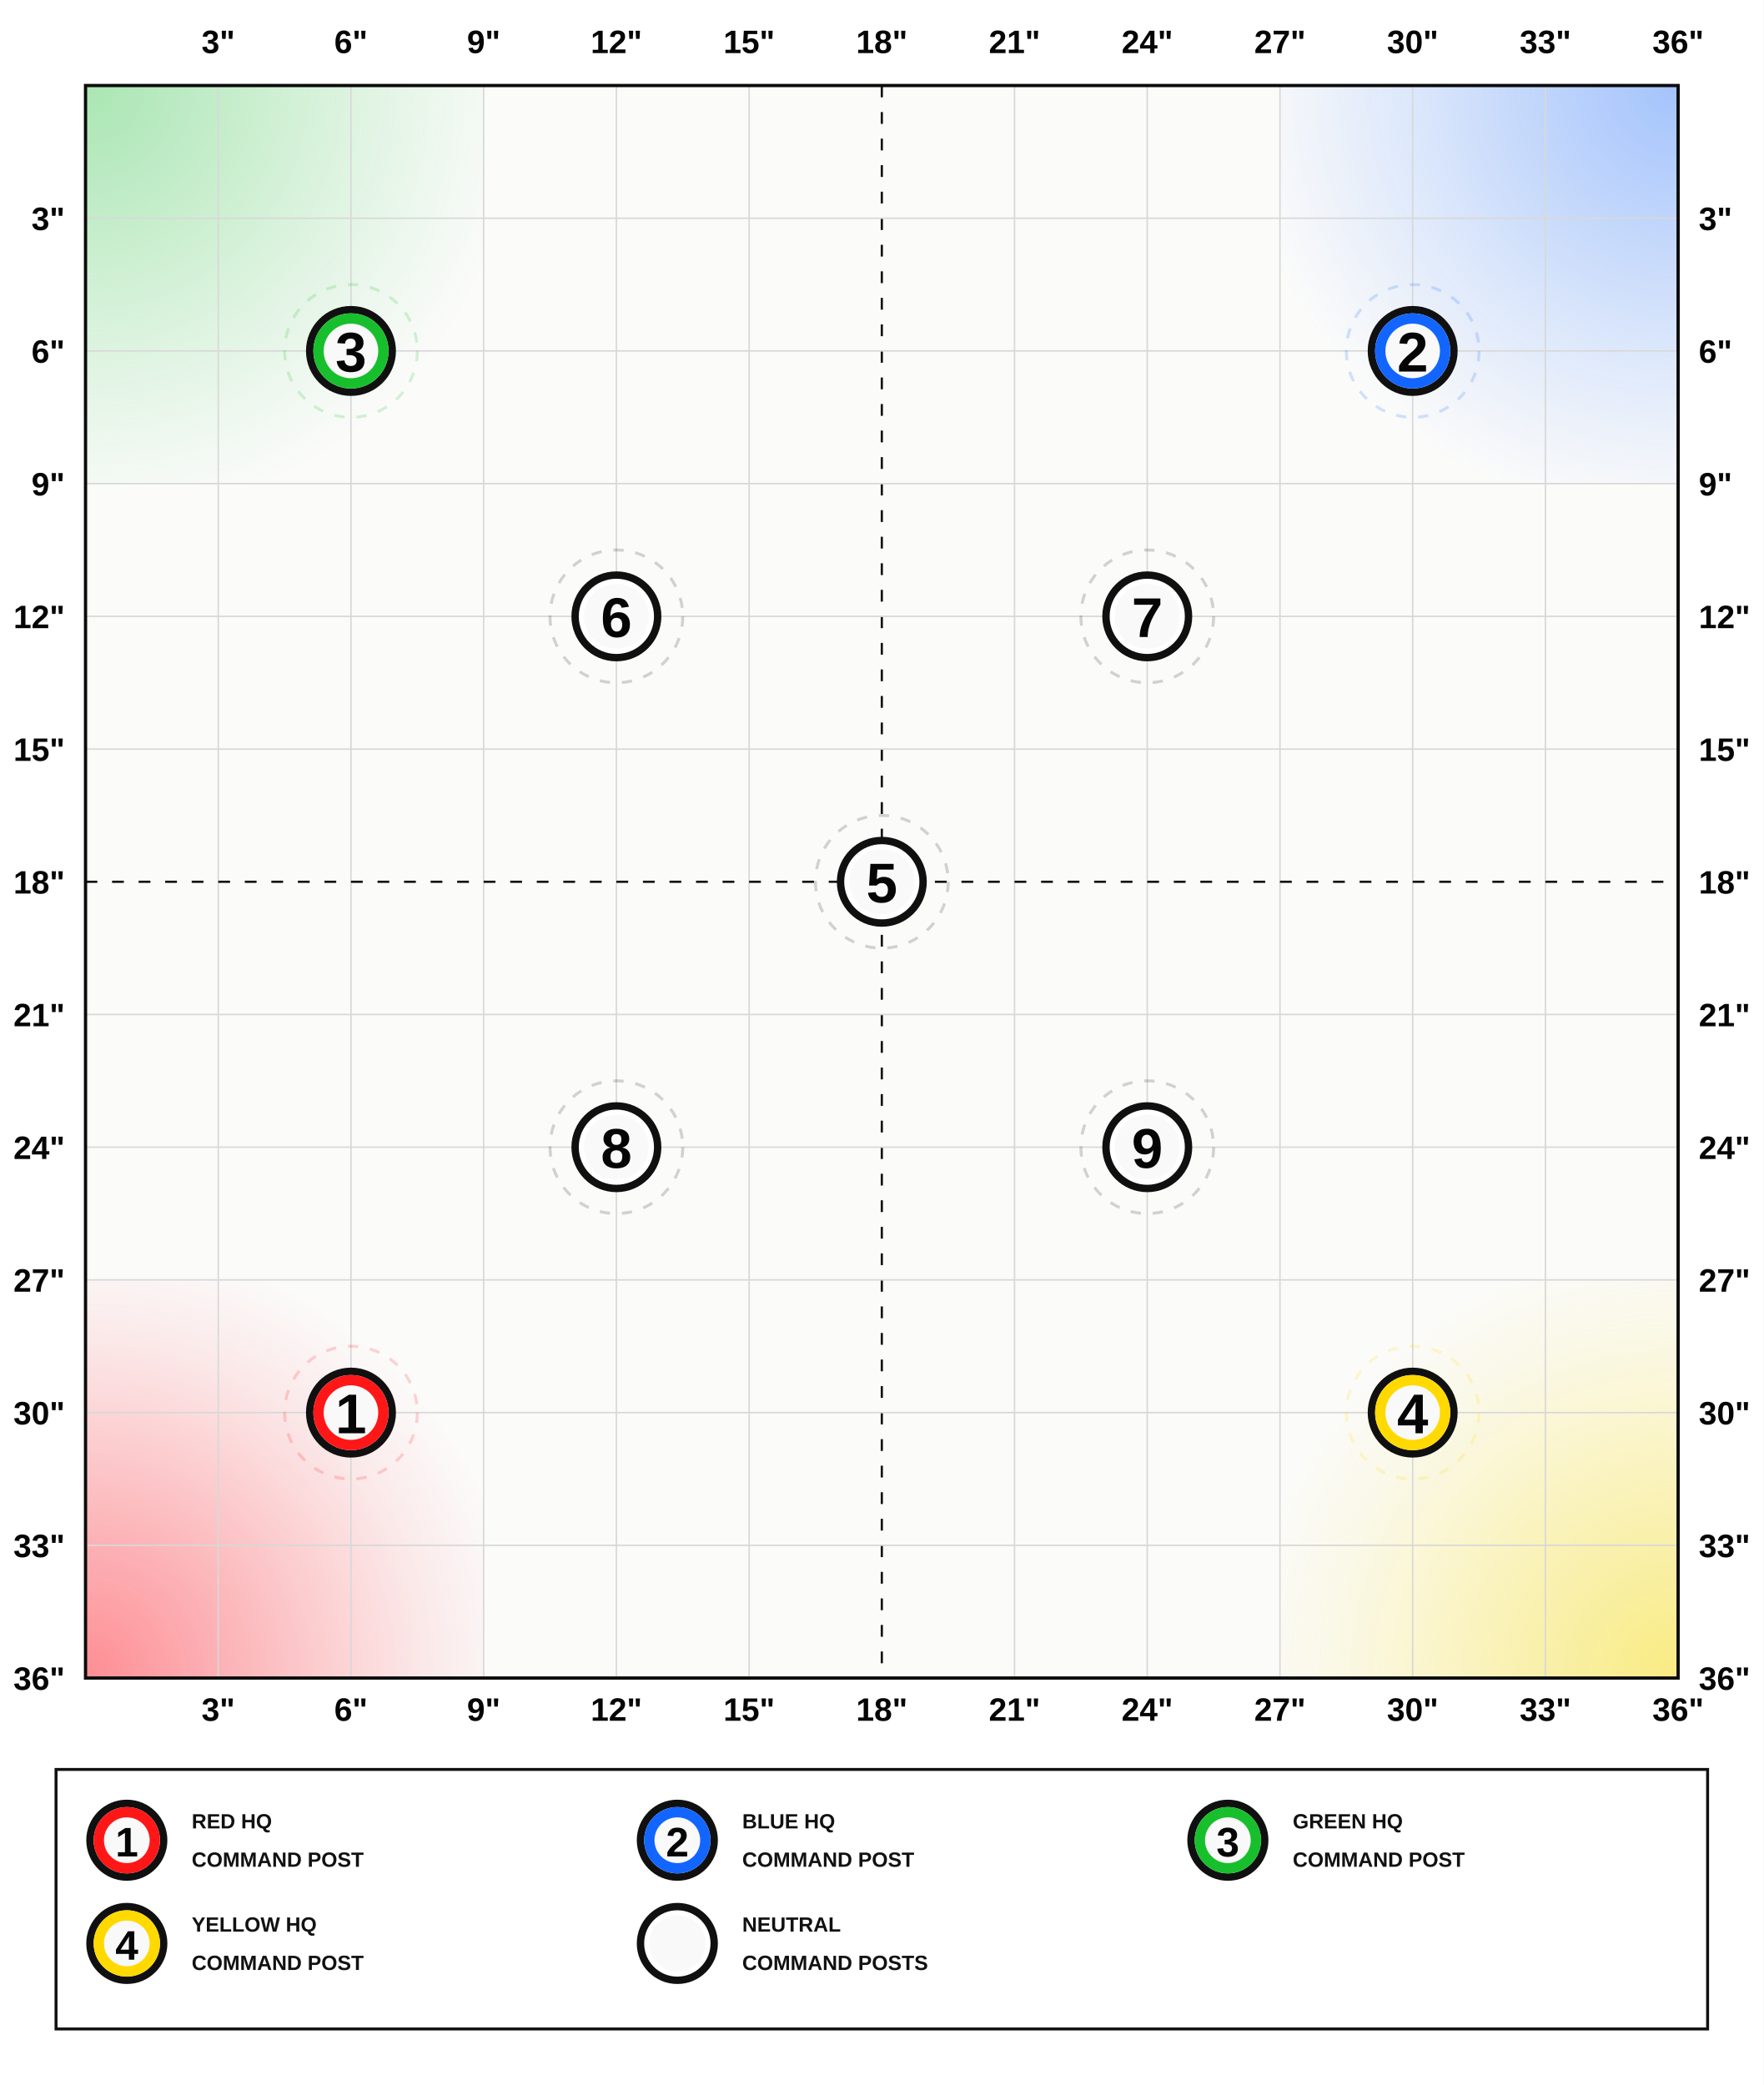
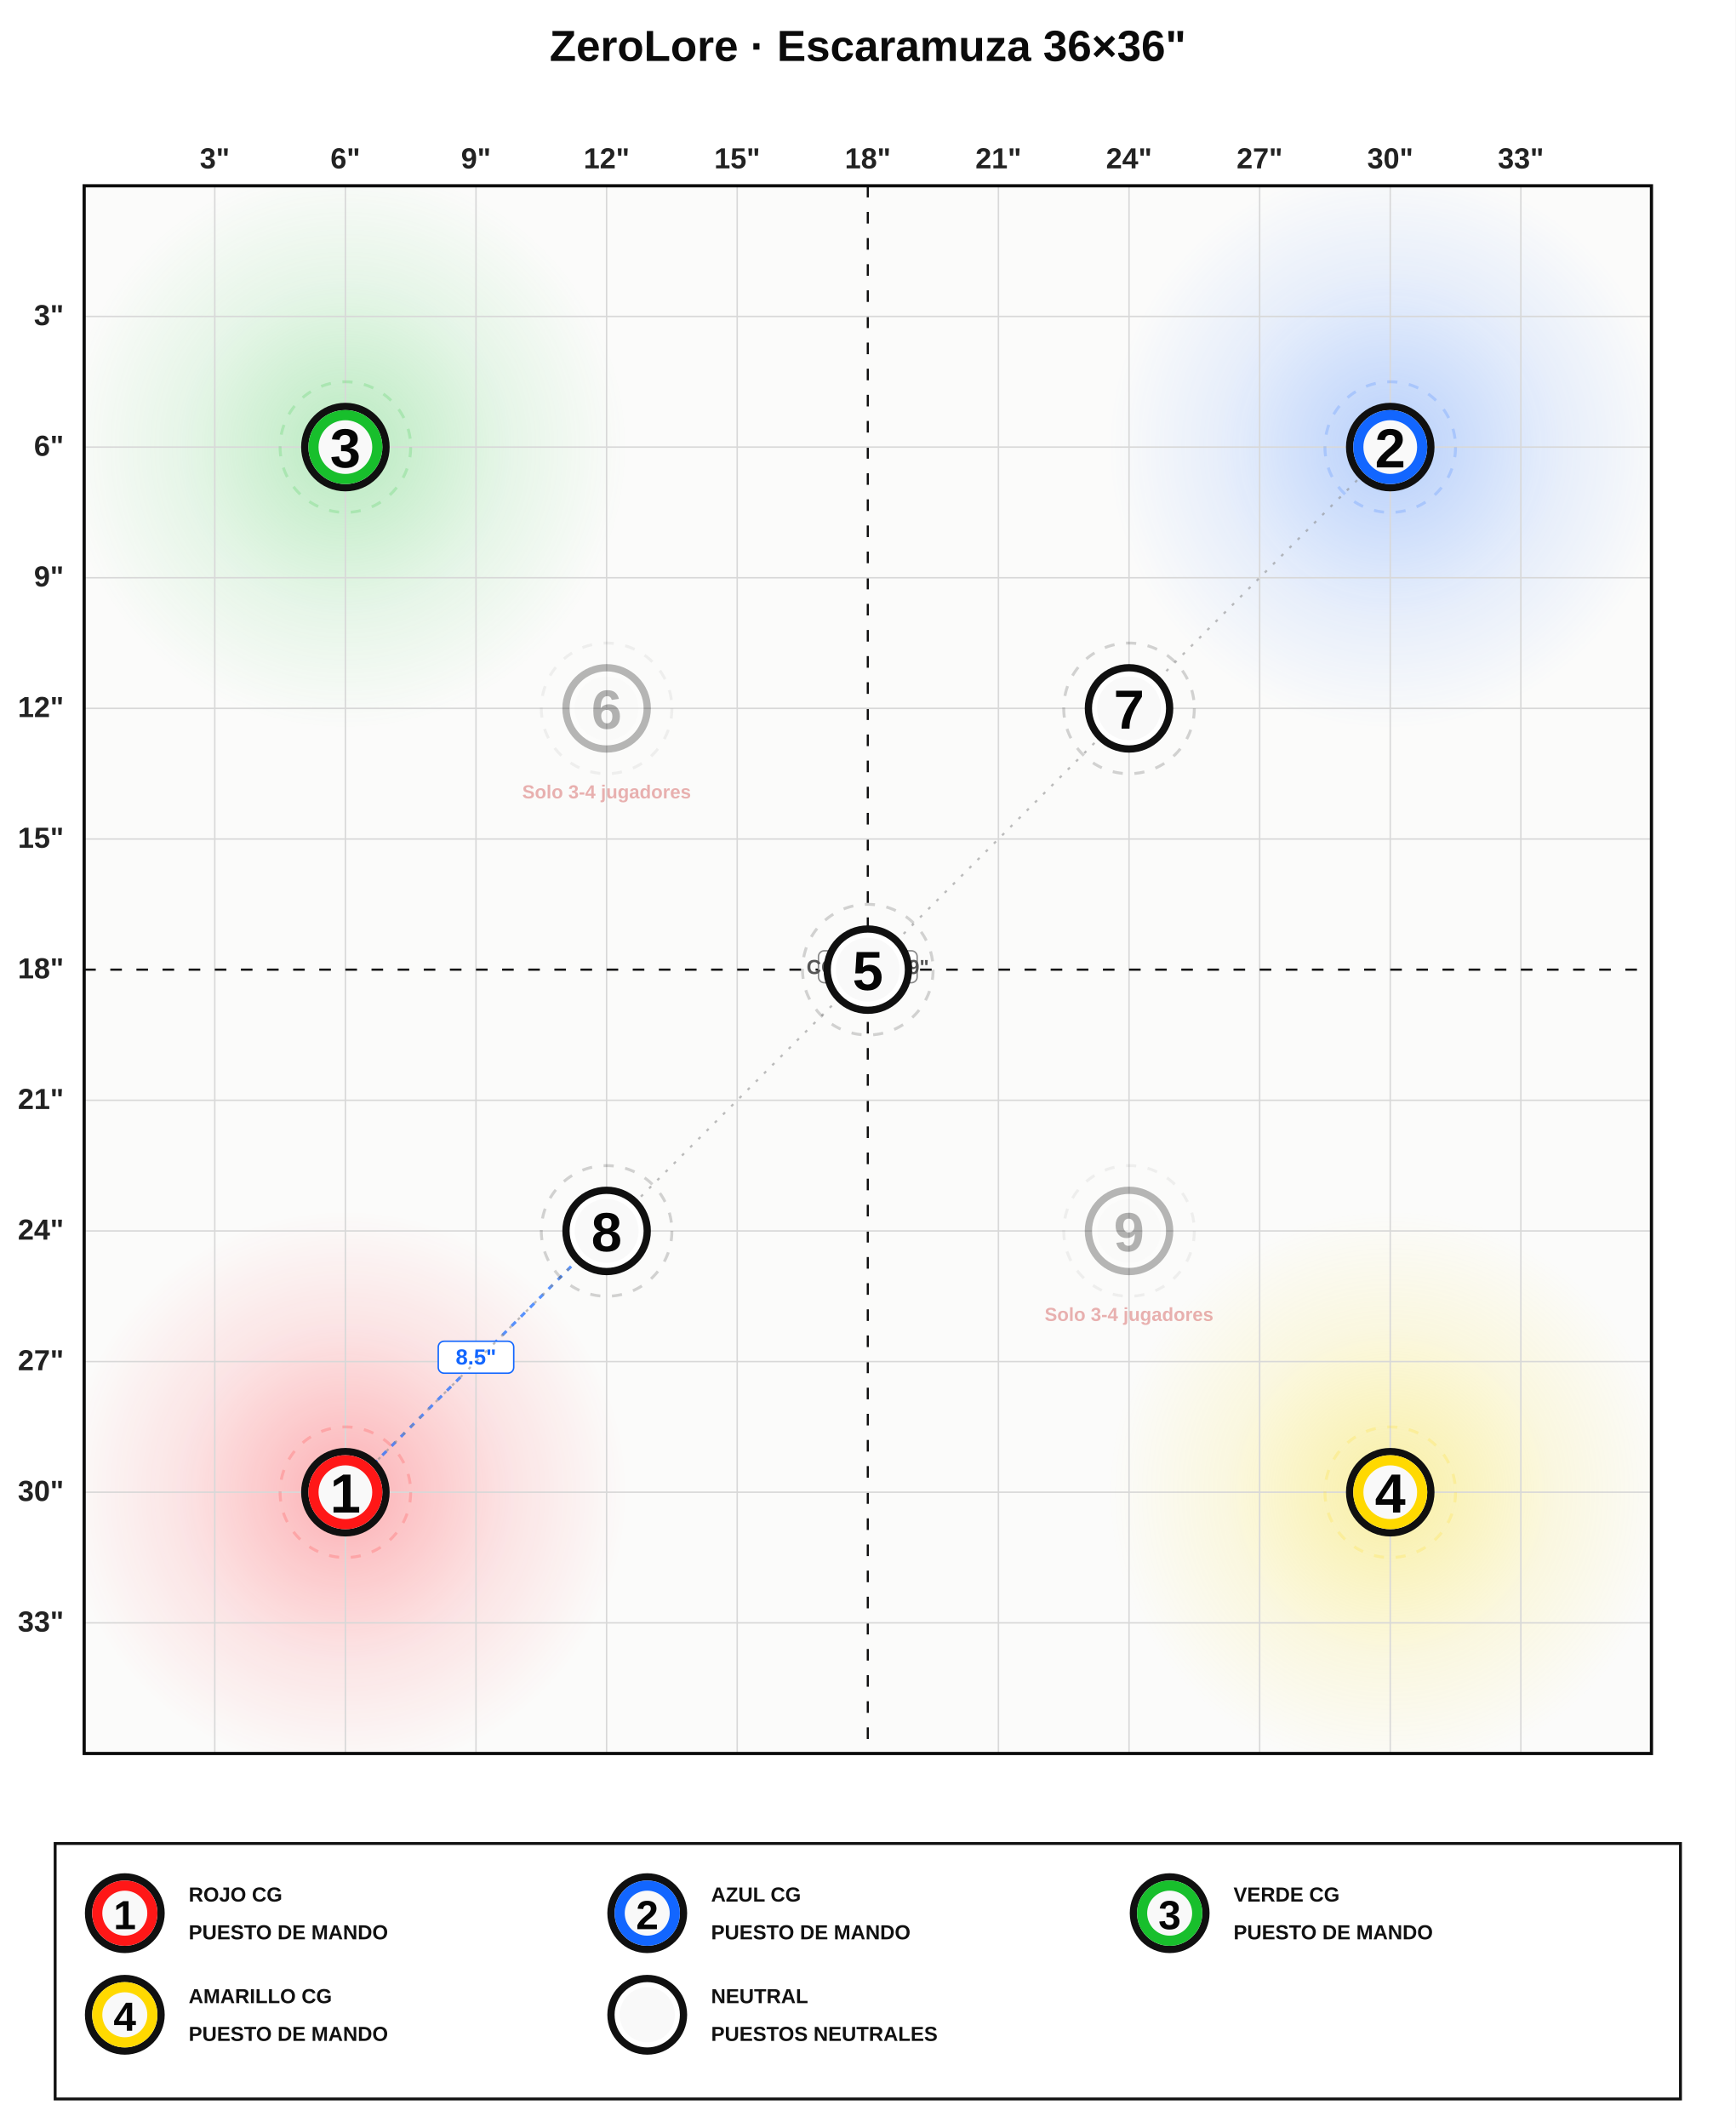
- <svg xmlns="http://www.w3.org/2000/svg" width="1196" height="1414" viewBox="0 0 1196 1414" role="img" aria-labelledby="title desc">
+ <svg xmlns="http://www.w3.org/2000/svg" width="1196" height="1466" viewBox="0 0 1196 1466" role="img" aria-labelledby="title desc">
  <defs>
-     <radialGradient id="zone-red" cx="0%" cy="100%" r="110%">
-       <stop offset="0%" stop-color="#ff1f2d" stop-opacity="0.5" />
-       <stop offset="78%" stop-color="#ff1f2d" stop-opacity="0.08" />
+     <radialGradient id="zone-1" cx="50%" cy="50%" r="50%">
+       <stop offset="0%" stop-color="#ff1f2d" stop-opacity="0.34" />
+       <stop offset="60%" stop-color="#ff1f2d" stop-opacity="0.10" />
      <stop offset="100%" stop-color="#ff1f2d" stop-opacity="0" />
    </radialGradient>
-     <radialGradient id="zone-blue" cx="100%" cy="0%" r="110%">
-       <stop offset="0%" stop-color="#347cff" stop-opacity="0.44" />
-       <stop offset="78%" stop-color="#347cff" stop-opacity="0.08" />
+     <radialGradient id="zone-2" cx="50%" cy="50%" r="50%">
+       <stop offset="0%" stop-color="#347cff" stop-opacity="0.34" />
+       <stop offset="60%" stop-color="#347cff" stop-opacity="0.10" />
      <stop offset="100%" stop-color="#347cff" stop-opacity="0" />
    </radialGradient>
-     <radialGradient id="zone-green" cx="0%" cy="0%" r="110%">
-       <stop offset="0%" stop-color="#39c950" stop-opacity="0.42" />
-       <stop offset="78%" stop-color="#39c950" stop-opacity="0.08" />
+     <radialGradient id="zone-3" cx="50%" cy="50%" r="50%">
+       <stop offset="0%" stop-color="#39c950" stop-opacity="0.34" />
+       <stop offset="60%" stop-color="#39c950" stop-opacity="0.10" />
      <stop offset="100%" stop-color="#39c950" stop-opacity="0" />
    </radialGradient>
-     <radialGradient id="zone-yellow" cx="100%" cy="100%" r="110%">
-       <stop offset="0%" stop-color="#f6d900" stop-opacity="0.48" />
-       <stop offset="78%" stop-color="#f6d900" stop-opacity="0.08" />
+     <radialGradient id="zone-4" cx="50%" cy="50%" r="50%">
+       <stop offset="0%" stop-color="#f6d900" stop-opacity="0.34" />
+       <stop offset="60%" stop-color="#f6d900" stop-opacity="0.10" />
      <stop offset="100%" stop-color="#f6d900" stop-opacity="0" />
    </radialGradient>
+     <clipPath id="board-clip">
+       <rect x="58" y="128" width="1080" height="1080" />
+     </clipPath>
  </defs>
  <rect width="100%" height="100%" fill="#ffffff" />
-   <text x="148" y="36" class="measure top" font-family="Arial, Helvetica, sans-serif" font-size="22" font-weight="900" fill="#050505" text-anchor="middle">3"</text>
-   <text x="148" y="1167" class="measure bottom" font-family="Arial, Helvetica, sans-serif" font-size="22" font-weight="900" fill="#050505" text-anchor="middle">3"</text>
-   <text x="238" y="36" class="measure top" font-family="Arial, Helvetica, sans-serif" font-size="22" font-weight="900" fill="#050505" text-anchor="middle">6"</text>
-   <text x="238" y="1167" class="measure bottom" font-family="Arial, Helvetica, sans-serif" font-size="22" font-weight="900" fill="#050505" text-anchor="middle">6"</text>
-   <text x="328" y="36" class="measure top" font-family="Arial, Helvetica, sans-serif" font-size="22" font-weight="900" fill="#050505" text-anchor="middle">9"</text>
-   <text x="328" y="1167" class="measure bottom" font-family="Arial, Helvetica, sans-serif" font-size="22" font-weight="900" fill="#050505" text-anchor="middle">9"</text>
-   <text x="418" y="36" class="measure top" font-family="Arial, Helvetica, sans-serif" font-size="22" font-weight="900" fill="#050505" text-anchor="middle">12"</text>
-   <text x="418" y="1167" class="measure bottom" font-family="Arial, Helvetica, sans-serif" font-size="22" font-weight="900" fill="#050505" text-anchor="middle">12"</text>
-   <text x="508" y="36" class="measure top" font-family="Arial, Helvetica, sans-serif" font-size="22" font-weight="900" fill="#050505" text-anchor="middle">15"</text>
-   <text x="508" y="1167" class="measure bottom" font-family="Arial, Helvetica, sans-serif" font-size="22" font-weight="900" fill="#050505" text-anchor="middle">15"</text>
-   <text x="598" y="36" class="measure top" font-family="Arial, Helvetica, sans-serif" font-size="22" font-weight="900" fill="#050505" text-anchor="middle">18"</text>
-   <text x="598" y="1167" class="measure bottom" font-family="Arial, Helvetica, sans-serif" font-size="22" font-weight="900" fill="#050505" text-anchor="middle">18"</text>
-   <text x="688" y="36" class="measure top" font-family="Arial, Helvetica, sans-serif" font-size="22" font-weight="900" fill="#050505" text-anchor="middle">21"</text>
-   <text x="688" y="1167" class="measure bottom" font-family="Arial, Helvetica, sans-serif" font-size="22" font-weight="900" fill="#050505" text-anchor="middle">21"</text>
-   <text x="778" y="36" class="measure top" font-family="Arial, Helvetica, sans-serif" font-size="22" font-weight="900" fill="#050505" text-anchor="middle">24"</text>
-   <text x="778" y="1167" class="measure bottom" font-family="Arial, Helvetica, sans-serif" font-size="22" font-weight="900" fill="#050505" text-anchor="middle">24"</text>
-   <text x="868" y="36" class="measure top" font-family="Arial, Helvetica, sans-serif" font-size="22" font-weight="900" fill="#050505" text-anchor="middle">27"</text>
-   <text x="868" y="1167" class="measure bottom" font-family="Arial, Helvetica, sans-serif" font-size="22" font-weight="900" fill="#050505" text-anchor="middle">27"</text>
-   <text x="958" y="36" class="measure top" font-family="Arial, Helvetica, sans-serif" font-size="22" font-weight="900" fill="#050505" text-anchor="middle">30"</text>
-   <text x="958" y="1167" class="measure bottom" font-family="Arial, Helvetica, sans-serif" font-size="22" font-weight="900" fill="#050505" text-anchor="middle">30"</text>
-   <text x="1048" y="36" class="measure top" font-family="Arial, Helvetica, sans-serif" font-size="22" font-weight="900" fill="#050505" text-anchor="middle">33"</text>
-   <text x="1048" y="1167" class="measure bottom" font-family="Arial, Helvetica, sans-serif" font-size="22" font-weight="900" fill="#050505" text-anchor="middle">33"</text>
-   <text x="1138" y="36" class="measure top" font-family="Arial, Helvetica, sans-serif" font-size="22" font-weight="900" fill="#050505" text-anchor="middle">36"</text>
-   <text x="1138" y="1167" class="measure bottom" font-family="Arial, Helvetica, sans-serif" font-size="22" font-weight="900" fill="#050505" text-anchor="middle">36"</text>
-   <text x="44" y="156" class="measure left" font-family="Arial, Helvetica, sans-serif" font-size="22" font-weight="900" fill="#050505" text-anchor="end">3"</text>
-   <text x="1152" y="156" class="measure right" font-family="Arial, Helvetica, sans-serif" font-size="22" font-weight="900" fill="#050505" text-anchor="start">3"</text>
-   <text x="44" y="246" class="measure left" font-family="Arial, Helvetica, sans-serif" font-size="22" font-weight="900" fill="#050505" text-anchor="end">6"</text>
-   <text x="1152" y="246" class="measure right" font-family="Arial, Helvetica, sans-serif" font-size="22" font-weight="900" fill="#050505" text-anchor="start">6"</text>
-   <text x="44" y="336" class="measure left" font-family="Arial, Helvetica, sans-serif" font-size="22" font-weight="900" fill="#050505" text-anchor="end">9"</text>
-   <text x="1152" y="336" class="measure right" font-family="Arial, Helvetica, sans-serif" font-size="22" font-weight="900" fill="#050505" text-anchor="start">9"</text>
-   <text x="44" y="426" class="measure left" font-family="Arial, Helvetica, sans-serif" font-size="22" font-weight="900" fill="#050505" text-anchor="end">12"</text>
-   <text x="1152" y="426" class="measure right" font-family="Arial, Helvetica, sans-serif" font-size="22" font-weight="900" fill="#050505" text-anchor="start">12"</text>
-   <text x="44" y="516" class="measure left" font-family="Arial, Helvetica, sans-serif" font-size="22" font-weight="900" fill="#050505" text-anchor="end">15"</text>
-   <text x="1152" y="516" class="measure right" font-family="Arial, Helvetica, sans-serif" font-size="22" font-weight="900" fill="#050505" text-anchor="start">15"</text>
-   <text x="44" y="606" class="measure left" font-family="Arial, Helvetica, sans-serif" font-size="22" font-weight="900" fill="#050505" text-anchor="end">18"</text>
-   <text x="1152" y="606" class="measure right" font-family="Arial, Helvetica, sans-serif" font-size="22" font-weight="900" fill="#050505" text-anchor="start">18"</text>
-   <text x="44" y="696" class="measure left" font-family="Arial, Helvetica, sans-serif" font-size="22" font-weight="900" fill="#050505" text-anchor="end">21"</text>
-   <text x="1152" y="696" class="measure right" font-family="Arial, Helvetica, sans-serif" font-size="22" font-weight="900" fill="#050505" text-anchor="start">21"</text>
-   <text x="44" y="786" class="measure left" font-family="Arial, Helvetica, sans-serif" font-size="22" font-weight="900" fill="#050505" text-anchor="end">24"</text>
-   <text x="1152" y="786" class="measure right" font-family="Arial, Helvetica, sans-serif" font-size="22" font-weight="900" fill="#050505" text-anchor="start">24"</text>
-   <text x="44" y="876" class="measure left" font-family="Arial, Helvetica, sans-serif" font-size="22" font-weight="900" fill="#050505" text-anchor="end">27"</text>
-   <text x="1152" y="876" class="measure right" font-family="Arial, Helvetica, sans-serif" font-size="22" font-weight="900" fill="#050505" text-anchor="start">27"</text>
-   <text x="44" y="966" class="measure left" font-family="Arial, Helvetica, sans-serif" font-size="22" font-weight="900" fill="#050505" text-anchor="end">30"</text>
-   <text x="1152" y="966" class="measure right" font-family="Arial, Helvetica, sans-serif" font-size="22" font-weight="900" fill="#050505" text-anchor="start">30"</text>
-   <text x="44" y="1056" class="measure left" font-family="Arial, Helvetica, sans-serif" font-size="22" font-weight="900" fill="#050505" text-anchor="end">33"</text>
-   <text x="1152" y="1056" class="measure right" font-family="Arial, Helvetica, sans-serif" font-size="22" font-weight="900" fill="#050505" text-anchor="start">33"</text>
-   <text x="44" y="1146" class="measure left" font-family="Arial, Helvetica, sans-serif" font-size="22" font-weight="900" fill="#050505" text-anchor="end">36"</text>
-   <text x="1152" y="1146" class="measure right" font-family="Arial, Helvetica, sans-serif" font-size="22" font-weight="900" fill="#050505" text-anchor="start">36"</text>
-   <g class="board" data-board-size-in="36">
-     <rect x="58" y="58" width="1080" height="1080" class="board-bg" fill="#fbfbfa" />
-     <rect x="58" y="868" width="270" height="270" fill="url(#zone-red)" />
-     <rect x="868" y="58" width="270" height="270" fill="url(#zone-blue)" />
-     <rect x="58" y="58" width="270" height="270" fill="url(#zone-green)" />
-     <rect x="868" y="868" width="270" height="270" fill="url(#zone-yellow)" />
-     <line x1="148" y1="58" x2="148" y2="1138" class="grid-line" stroke="#d8d8d8" stroke-width="1" />
-     <line x1="238" y1="58" x2="238" y2="1138" class="grid-line" stroke="#d8d8d8" stroke-width="1" />
-     <line x1="328" y1="58" x2="328" y2="1138" class="grid-line" stroke="#d8d8d8" stroke-width="1" />
-     <line x1="418" y1="58" x2="418" y2="1138" class="grid-line" stroke="#d8d8d8" stroke-width="1" />
-     <line x1="508" y1="58" x2="508" y2="1138" class="grid-line" stroke="#d8d8d8" stroke-width="1" />
-     <line x1="598" y1="58" x2="598" y2="1138" class="center-line" stroke="#111111" stroke-width="1.5" stroke-dasharray="8 10" />
-     <line x1="688" y1="58" x2="688" y2="1138" class="grid-line" stroke="#d8d8d8" stroke-width="1" />
-     <line x1="778" y1="58" x2="778" y2="1138" class="grid-line" stroke="#d8d8d8" stroke-width="1" />
-     <line x1="868" y1="58" x2="868" y2="1138" class="grid-line" stroke="#d8d8d8" stroke-width="1" />
-     <line x1="958" y1="58" x2="958" y2="1138" class="grid-line" stroke="#d8d8d8" stroke-width="1" />
-     <line x1="1048" y1="58" x2="1048" y2="1138" class="grid-line" stroke="#d8d8d8" stroke-width="1" />
-     <line x1="58" y1="148" x2="1138" y2="148" class="grid-line" stroke="#d8d8d8" stroke-width="1" />
-     <line x1="58" y1="238" x2="1138" y2="238" class="grid-line" stroke="#d8d8d8" stroke-width="1" />
-     <line x1="58" y1="328" x2="1138" y2="328" class="grid-line" stroke="#d8d8d8" stroke-width="1" />
-     <line x1="58" y1="418" x2="1138" y2="418" class="grid-line" stroke="#d8d8d8" stroke-width="1" />
-     <line x1="58" y1="508" x2="1138" y2="508" class="grid-line" stroke="#d8d8d8" stroke-width="1" />
-     <line x1="58" y1="598" x2="1138" y2="598" class="center-line" stroke="#111111" stroke-width="1.5" stroke-dasharray="8 10" />
-     <line x1="58" y1="688" x2="1138" y2="688" class="grid-line" stroke="#d8d8d8" stroke-width="1" />
-     <line x1="58" y1="778" x2="1138" y2="778" class="grid-line" stroke="#d8d8d8" stroke-width="1" />
-     <line x1="58" y1="868" x2="1138" y2="868" class="grid-line" stroke="#d8d8d8" stroke-width="1" />
-     <line x1="58" y1="958" x2="1138" y2="958" class="grid-line" stroke="#d8d8d8" stroke-width="1" />
-     <line x1="58" y1="1048" x2="1138" y2="1048" class="grid-line" stroke="#d8d8d8" stroke-width="1" />
-     <rect x="58" y="58" width="1080" height="1080" class="board-border" fill="none" stroke="#0b0b0b" stroke-width="2.2" />
-     <g class="post post-red" data-post="1" data-x-in="6" data-y-in="30" data-token-diameter-in="3">
-       <circle cx="238" cy="958" r="45" class="post-footprint" fill="none" stroke="#ff1717" stroke-width="2" stroke-opacity="0.18" stroke-dasharray="7 8" />
-       <circle cx="238" cy="958" r="28" fill="#ffffff" stroke="#101010" stroke-width="5" />
-       <circle cx="238" cy="958" r="22" fill="#f9f9f9" stroke="#ff1717" stroke-width="7" />
-       <text x="238" y="972" class="post-number" font-family="Arial, Helvetica, sans-serif" font-size="38" font-weight="900" fill="#050505" text-anchor="middle">1</text>
+   <text x="598" y="42" font-family="Arial, Helvetica, sans-serif" font-size="30" font-weight="900" fill="#0b0b0b" text-anchor="middle">ZeroLore · Escaramuza 36×36"</text>
+   <text x="148" y="116" font-family="Arial, Helvetica, sans-serif" font-size="20" font-weight="900" fill="#222" text-anchor="middle">3"</text>
+   <text x="238" y="116" font-family="Arial, Helvetica, sans-serif" font-size="20" font-weight="900" fill="#222" text-anchor="middle">6"</text>
+   <text x="328" y="116" font-family="Arial, Helvetica, sans-serif" font-size="20" font-weight="900" fill="#222" text-anchor="middle">9"</text>
+   <text x="418" y="116" font-family="Arial, Helvetica, sans-serif" font-size="20" font-weight="900" fill="#222" text-anchor="middle">12"</text>
+   <text x="508" y="116" font-family="Arial, Helvetica, sans-serif" font-size="20" font-weight="900" fill="#222" text-anchor="middle">15"</text>
+   <text x="598" y="116" font-family="Arial, Helvetica, sans-serif" font-size="20" font-weight="900" fill="#222" text-anchor="middle">18"</text>
+   <text x="688" y="116" font-family="Arial, Helvetica, sans-serif" font-size="20" font-weight="900" fill="#222" text-anchor="middle">21"</text>
+   <text x="778" y="116" font-family="Arial, Helvetica, sans-serif" font-size="20" font-weight="900" fill="#222" text-anchor="middle">24"</text>
+   <text x="868" y="116" font-family="Arial, Helvetica, sans-serif" font-size="20" font-weight="900" fill="#222" text-anchor="middle">27"</text>
+   <text x="958" y="116" font-family="Arial, Helvetica, sans-serif" font-size="20" font-weight="900" fill="#222" text-anchor="middle">30"</text>
+   <text x="1048" y="116" font-family="Arial, Helvetica, sans-serif" font-size="20" font-weight="900" fill="#222" text-anchor="middle">33"</text>
+   <text x="44" y="224" font-family="Arial, Helvetica, sans-serif" font-size="20" font-weight="900" fill="#222" text-anchor="end">3"</text>
+   <text x="44" y="314" font-family="Arial, Helvetica, sans-serif" font-size="20" font-weight="900" fill="#222" text-anchor="end">6"</text>
+   <text x="44" y="404" font-family="Arial, Helvetica, sans-serif" font-size="20" font-weight="900" fill="#222" text-anchor="end">9"</text>
+   <text x="44" y="494" font-family="Arial, Helvetica, sans-serif" font-size="20" font-weight="900" fill="#222" text-anchor="end">12"</text>
+   <text x="44" y="584" font-family="Arial, Helvetica, sans-serif" font-size="20" font-weight="900" fill="#222" text-anchor="end">15"</text>
+   <text x="44" y="674" font-family="Arial, Helvetica, sans-serif" font-size="20" font-weight="900" fill="#222" text-anchor="end">18"</text>
+   <text x="44" y="764" font-family="Arial, Helvetica, sans-serif" font-size="20" font-weight="900" fill="#222" text-anchor="end">21"</text>
+   <text x="44" y="854" font-family="Arial, Helvetica, sans-serif" font-size="20" font-weight="900" fill="#222" text-anchor="end">24"</text>
+   <text x="44" y="944" font-family="Arial, Helvetica, sans-serif" font-size="20" font-weight="900" fill="#222" text-anchor="end">27"</text>
+   <text x="44" y="1034" font-family="Arial, Helvetica, sans-serif" font-size="20" font-weight="900" fill="#222" text-anchor="end">30"</text>
+   <text x="44" y="1124" font-family="Arial, Helvetica, sans-serif" font-size="20" font-weight="900" fill="#222" text-anchor="end">33"</text>
+   <g class="board" data-board-size-in="36x36">
+     <rect x="58" y="128" width="1080" height="1080" class="board-bg" fill="#fbfbfa" />
+     <g clip-path="url(#board-clip)">
+       <circle cx="238" cy="1028" r="195.0" fill="url(#zone-1)" />
+       <circle cx="958" cy="308" r="195.0" fill="url(#zone-2)" />
+       <circle cx="238" cy="308" r="195.0" fill="url(#zone-3)" />
+       <circle cx="958" cy="1028" r="195.0" fill="url(#zone-4)" />
    </g>
-     <g class="post post-blue" data-post="2" data-x-in="30" data-y-in="6" data-token-diameter-in="3">
-       <circle cx="958" cy="238" r="45" class="post-footprint" fill="none" stroke="#1266ff" stroke-width="2" stroke-opacity="0.18" stroke-dasharray="7 8" />
-       <circle cx="958" cy="238" r="28" fill="#ffffff" stroke="#101010" stroke-width="5" />
-       <circle cx="958" cy="238" r="22" fill="#f9f9f9" stroke="#1266ff" stroke-width="7" />
-       <text x="958" y="252" class="post-number" font-family="Arial, Helvetica, sans-serif" font-size="38" font-weight="900" fill="#050505" text-anchor="middle">2</text>
+     <line x1="148" y1="128" x2="148" y2="1208" stroke="#d8d8d8" stroke-width="1" />
+     <line x1="238" y1="128" x2="238" y2="1208" stroke="#d8d8d8" stroke-width="1" />
+     <line x1="328" y1="128" x2="328" y2="1208" stroke="#d8d8d8" stroke-width="1" />
+     <line x1="418" y1="128" x2="418" y2="1208" stroke="#d8d8d8" stroke-width="1" />
+     <line x1="508" y1="128" x2="508" y2="1208" stroke="#d8d8d8" stroke-width="1" />
+     <line x1="598" y1="128" x2="598" y2="1208" stroke="#111" stroke-width="1.5" stroke-dasharray="8 10" />
+     <line x1="688" y1="128" x2="688" y2="1208" stroke="#d8d8d8" stroke-width="1" />
+     <line x1="778" y1="128" x2="778" y2="1208" stroke="#d8d8d8" stroke-width="1" />
+     <line x1="868" y1="128" x2="868" y2="1208" stroke="#d8d8d8" stroke-width="1" />
+     <line x1="958" y1="128" x2="958" y2="1208" stroke="#d8d8d8" stroke-width="1" />
+     <line x1="1048" y1="128" x2="1048" y2="1208" stroke="#d8d8d8" stroke-width="1" />
+     <line x1="58" y1="218" x2="1138" y2="218" stroke="#d8d8d8" stroke-width="1" />
+     <line x1="58" y1="308" x2="1138" y2="308" stroke="#d8d8d8" stroke-width="1" />
+     <line x1="58" y1="398" x2="1138" y2="398" stroke="#d8d8d8" stroke-width="1" />
+     <line x1="58" y1="488" x2="1138" y2="488" stroke="#d8d8d8" stroke-width="1" />
+     <line x1="58" y1="578" x2="1138" y2="578" stroke="#d8d8d8" stroke-width="1" />
+     <line x1="58" y1="668" x2="1138" y2="668" stroke="#111" stroke-width="1.5" stroke-dasharray="8 10" />
+     <line x1="58" y1="758" x2="1138" y2="758" stroke="#d8d8d8" stroke-width="1" />
+     <line x1="58" y1="848" x2="1138" y2="848" stroke="#d8d8d8" stroke-width="1" />
+     <line x1="58" y1="938" x2="1138" y2="938" stroke="#d8d8d8" stroke-width="1" />
+     <line x1="58" y1="1028" x2="1138" y2="1028" stroke="#d8d8d8" stroke-width="1" />
+     <line x1="58" y1="1118" x2="1138" y2="1118" stroke="#d8d8d8" stroke-width="1" />
+     <rect x="58" y="128" width="1080" height="1080" fill="none" stroke="#0b0b0b" stroke-width="2.2" />
+     <line x1="238" y1="1028" x2="418" y2="848" stroke="#1266ff" stroke-width="2" stroke-dasharray="4 5" opacity="0.7" />
+     <rect x="302" y="924" width="52" height="22" rx="4" fill="#ffffff" stroke="#1266ff" stroke-width="1" />
+     <text x="328" y="940" font-family="Arial, Helvetica, sans-serif" font-size="15" font-weight="900" fill="#1266ff" text-anchor="middle">8.5"</text>
+     <line x1="238" y1="1028" x2="958" y2="308" stroke="#888" stroke-width="1.5" stroke-dasharray="2 6" opacity="0.55" />
+     <rect x="564" y="655" width="68" height="22" rx="4" fill="#ffffff" stroke="#888" stroke-width="1" />
+     <text x="598" y="671" font-family="Arial, Helvetica, sans-serif" font-size="14" font-weight="800" fill="#555" text-anchor="middle">CG-CG 33.9"</text>
+     <g class="post" data-post="1" data-x-in="6" data-y-in="30" data-token-diameter-in="3">
+       <circle cx="238" cy="1028" r="45" fill="none" stroke="#ff1717" stroke-width="2" stroke-opacity="0.18" stroke-dasharray="7 8" />
+       <circle cx="238" cy="1028" r="28" fill="#ffffff" stroke="#101010" stroke-width="5" />
+       <circle cx="238" cy="1028" r="22" fill="#f9f9f9" stroke="#ff1717" stroke-width="7" />
+       <text x="238" y="1042" font-family="Arial, Helvetica, sans-serif" font-size="38" font-weight="900" fill="#050505" text-anchor="middle">1</text>
    </g>
-     <g class="post post-green" data-post="3" data-x-in="6" data-y-in="6" data-token-diameter-in="3">
-       <circle cx="238" cy="238" r="45" class="post-footprint" fill="none" stroke="#18bf2c" stroke-width="2" stroke-opacity="0.18" stroke-dasharray="7 8" />
-       <circle cx="238" cy="238" r="28" fill="#ffffff" stroke="#101010" stroke-width="5" />
-       <circle cx="238" cy="238" r="22" fill="#f9f9f9" stroke="#18bf2c" stroke-width="7" />
-       <text x="238" y="252" class="post-number" font-family="Arial, Helvetica, sans-serif" font-size="38" font-weight="900" fill="#050505" text-anchor="middle">3</text>
+     <g class="post" data-post="2" data-x-in="30" data-y-in="6" data-token-diameter-in="3">
+       <circle cx="958" cy="308" r="45" fill="none" stroke="#1266ff" stroke-width="2" stroke-opacity="0.18" stroke-dasharray="7 8" />
+       <circle cx="958" cy="308" r="28" fill="#ffffff" stroke="#101010" stroke-width="5" />
+       <circle cx="958" cy="308" r="22" fill="#f9f9f9" stroke="#1266ff" stroke-width="7" />
+       <text x="958" y="322" font-family="Arial, Helvetica, sans-serif" font-size="38" font-weight="900" fill="#050505" text-anchor="middle">2</text>
    </g>
-     <g class="post post-yellow" data-post="4" data-x-in="30" data-y-in="30" data-token-diameter-in="3">
-       <circle cx="958" cy="958" r="45" class="post-footprint" fill="none" stroke="#ffd900" stroke-width="2" stroke-opacity="0.18" stroke-dasharray="7 8" />
-       <circle cx="958" cy="958" r="28" fill="#ffffff" stroke="#101010" stroke-width="5" />
-       <circle cx="958" cy="958" r="22" fill="#f9f9f9" stroke="#ffd900" stroke-width="7" />
-       <text x="958" y="972" class="post-number" font-family="Arial, Helvetica, sans-serif" font-size="38" font-weight="900" fill="#050505" text-anchor="middle">4</text>
+     <g class="post" data-post="3" data-x-in="6" data-y-in="6" data-token-diameter-in="3">
+       <circle cx="238" cy="308" r="45" fill="none" stroke="#18bf2c" stroke-width="2" stroke-opacity="0.18" stroke-dasharray="7 8" />
+       <circle cx="238" cy="308" r="28" fill="#ffffff" stroke="#101010" stroke-width="5" />
+       <circle cx="238" cy="308" r="22" fill="#f9f9f9" stroke="#18bf2c" stroke-width="7" />
+       <text x="238" y="322" font-family="Arial, Helvetica, sans-serif" font-size="38" font-weight="900" fill="#050505" text-anchor="middle">3</text>
    </g>
-     <g class="post post-neutral" data-post="5" data-x-in="18" data-y-in="18" data-token-diameter-in="3">
-       <circle cx="598" cy="598" r="45" class="post-footprint" fill="none" stroke="#111111" stroke-width="2" stroke-opacity="0.18" stroke-dasharray="7 8" />
-       <circle cx="598" cy="598" r="28" fill="#ffffff" stroke="#101010" stroke-width="5" />
-       <circle cx="598" cy="598" r="22" fill="#f9f9f9" stroke="#111111" stroke-width="0" />
-       <text x="598" y="612" class="post-number" font-family="Arial, Helvetica, sans-serif" font-size="38" font-weight="900" fill="#050505" text-anchor="middle">5</text>
+     <g class="post" data-post="4" data-x-in="30" data-y-in="30" data-token-diameter-in="3">
+       <circle cx="958" cy="1028" r="45" fill="none" stroke="#ffd900" stroke-width="2" stroke-opacity="0.18" stroke-dasharray="7 8" />
+       <circle cx="958" cy="1028" r="28" fill="#ffffff" stroke="#101010" stroke-width="5" />
+       <circle cx="958" cy="1028" r="22" fill="#f9f9f9" stroke="#ffd900" stroke-width="7" />
+       <text x="958" y="1042" font-family="Arial, Helvetica, sans-serif" font-size="38" font-weight="900" fill="#050505" text-anchor="middle">4</text>
    </g>
-     <g class="post post-neutral" data-post="6" data-x-in="12" data-y-in="12" data-token-diameter-in="3">
-       <circle cx="418" cy="418" r="45" class="post-footprint" fill="none" stroke="#111111" stroke-width="2" stroke-opacity="0.18" stroke-dasharray="7 8" />
-       <circle cx="418" cy="418" r="28" fill="#ffffff" stroke="#101010" stroke-width="5" />
-       <circle cx="418" cy="418" r="22" fill="#f9f9f9" stroke="#111111" stroke-width="0" />
-       <text x="418" y="432" class="post-number" font-family="Arial, Helvetica, sans-serif" font-size="38" font-weight="900" fill="#050505" text-anchor="middle">6</text>
+     <g class="post" data-post="5" data-x-in="18" data-y-in="18" data-token-diameter-in="3">
+       <circle cx="598" cy="668" r="45" fill="none" stroke="#111111" stroke-width="2" stroke-opacity="0.18" stroke-dasharray="7 8" />
+       <circle cx="598" cy="668" r="28" fill="#ffffff" stroke="#101010" stroke-width="5" />
+       <circle cx="598" cy="668" r="22" fill="#f9f9f9" stroke="#111111" stroke-width="0" />
+       <text x="598" y="682" font-family="Arial, Helvetica, sans-serif" font-size="38" font-weight="900" fill="#050505" text-anchor="middle">5</text>
    </g>
-     <g class="post post-neutral" data-post="7" data-x-in="24" data-y-in="12" data-token-diameter-in="3">
-       <circle cx="778" cy="418" r="45" class="post-footprint" fill="none" stroke="#111111" stroke-width="2" stroke-opacity="0.18" stroke-dasharray="7 8" />
-       <circle cx="778" cy="418" r="28" fill="#ffffff" stroke="#101010" stroke-width="5" />
-       <circle cx="778" cy="418" r="22" fill="#f9f9f9" stroke="#111111" stroke-width="0" />
-       <text x="778" y="432" class="post-number" font-family="Arial, Helvetica, sans-serif" font-size="38" font-weight="900" fill="#050505" text-anchor="middle">7</text>
+     <g class="post" data-post="6" data-x-in="12" data-y-in="12" data-token-diameter-in="3" opacity="0.30">
+       <circle cx="418" cy="488" r="45" fill="none" stroke="#111111" stroke-width="2" stroke-opacity="0.18" stroke-dasharray="7 8" />
+       <circle cx="418" cy="488" r="28" fill="#ffffff" stroke="#101010" stroke-width="5" />
+       <circle cx="418" cy="488" r="22" fill="#f9f9f9" stroke="#111111" stroke-width="0" />
+       <text x="418" y="502" font-family="Arial, Helvetica, sans-serif" font-size="38" font-weight="900" fill="#050505" text-anchor="middle">6</text>
+       <text x="418" y="550" font-family="Arial, Helvetica, sans-serif" font-size="13" font-weight="800" fill="#b00" text-anchor="middle">Solo 3-4 jugadores</text>
    </g>
-     <g class="post post-neutral" data-post="8" data-x-in="12" data-y-in="24" data-token-diameter-in="3">
-       <circle cx="418" cy="778" r="45" class="post-footprint" fill="none" stroke="#111111" stroke-width="2" stroke-opacity="0.18" stroke-dasharray="7 8" />
-       <circle cx="418" cy="778" r="28" fill="#ffffff" stroke="#101010" stroke-width="5" />
-       <circle cx="418" cy="778" r="22" fill="#f9f9f9" stroke="#111111" stroke-width="0" />
-       <text x="418" y="792" class="post-number" font-family="Arial, Helvetica, sans-serif" font-size="38" font-weight="900" fill="#050505" text-anchor="middle">8</text>
+     <g class="post" data-post="7" data-x-in="24" data-y-in="12" data-token-diameter-in="3">
+       <circle cx="778" cy="488" r="45" fill="none" stroke="#111111" stroke-width="2" stroke-opacity="0.18" stroke-dasharray="7 8" />
+       <circle cx="778" cy="488" r="28" fill="#ffffff" stroke="#101010" stroke-width="5" />
+       <circle cx="778" cy="488" r="22" fill="#f9f9f9" stroke="#111111" stroke-width="0" />
+       <text x="778" y="502" font-family="Arial, Helvetica, sans-serif" font-size="38" font-weight="900" fill="#050505" text-anchor="middle">7</text>
    </g>
-     <g class="post post-neutral" data-post="9" data-x-in="24" data-y-in="24" data-token-diameter-in="3">
-       <circle cx="778" cy="778" r="45" class="post-footprint" fill="none" stroke="#111111" stroke-width="2" stroke-opacity="0.18" stroke-dasharray="7 8" />
-       <circle cx="778" cy="778" r="28" fill="#ffffff" stroke="#101010" stroke-width="5" />
-       <circle cx="778" cy="778" r="22" fill="#f9f9f9" stroke="#111111" stroke-width="0" />
-       <text x="778" y="792" class="post-number" font-family="Arial, Helvetica, sans-serif" font-size="38" font-weight="900" fill="#050505" text-anchor="middle">9</text>
+     <g class="post" data-post="8" data-x-in="12" data-y-in="24" data-token-diameter-in="3">
+       <circle cx="418" cy="848" r="45" fill="none" stroke="#111111" stroke-width="2" stroke-opacity="0.18" stroke-dasharray="7 8" />
+       <circle cx="418" cy="848" r="28" fill="#ffffff" stroke="#101010" stroke-width="5" />
+       <circle cx="418" cy="848" r="22" fill="#f9f9f9" stroke="#111111" stroke-width="0" />
+       <text x="418" y="862" font-family="Arial, Helvetica, sans-serif" font-size="38" font-weight="900" fill="#050505" text-anchor="middle">8</text>
+     </g>
+     <g class="post" data-post="9" data-x-in="24" data-y-in="24" data-token-diameter-in="3" opacity="0.30">
+       <circle cx="778" cy="848" r="45" fill="none" stroke="#111111" stroke-width="2" stroke-opacity="0.18" stroke-dasharray="7 8" />
+       <circle cx="778" cy="848" r="28" fill="#ffffff" stroke="#101010" stroke-width="5" />
+       <circle cx="778" cy="848" r="22" fill="#f9f9f9" stroke="#111111" stroke-width="0" />
+       <text x="778" y="862" font-family="Arial, Helvetica, sans-serif" font-size="38" font-weight="900" fill="#050505" text-anchor="middle">9</text>
+       <text x="778" y="910" font-family="Arial, Helvetica, sans-serif" font-size="13" font-weight="800" fill="#b00" text-anchor="middle">Solo 3-4 jugadores</text>
    </g>
  </g>
  <g class="legend">
-     <rect x="38" y="1200" width="1120" height="176" fill="#ffffff" stroke="#111111" stroke-width="2" />
-     <g transform="translate(86, 1248)">
+     <rect x="38" y="1270" width="1120" height="176" fill="#ffffff" stroke="#111" stroke-width="2" />
+     <g transform="translate(86, 1318)">
      <circle cx="0" cy="0" r="25" fill="#ffffff" stroke="#101010" stroke-width="5" />
      <circle cx="0" cy="0" r="19" fill="#f9f9f9" stroke="#ff1717" stroke-width="7" />
-       <text x="0" y="11" class="legend-number" font-family="Arial, Helvetica, sans-serif" font-size="28" font-weight="900" fill="#050505" text-anchor="middle">1</text>
-       <text x="44" y="-8" class="legend-label" font-family="Arial, Helvetica, sans-serif" font-size="14" font-weight="800" fill="#111111">RED HQ</text>
-       <text x="44" y="18" class="legend-label" font-family="Arial, Helvetica, sans-serif" font-size="14" font-weight="800" fill="#111111">COMMAND POST</text>
+       <text x="0" y="11" font-family="Arial, Helvetica, sans-serif" font-size="28" font-weight="900" fill="#050505" text-anchor="middle">1</text>
+       <text x="44" y="-8" font-family="Arial, Helvetica, sans-serif" font-size="14" font-weight="800" fill="#111">ROJO CG</text>
+       <text x="44" y="18" font-family="Arial, Helvetica, sans-serif" font-size="14" font-weight="800" fill="#111">PUESTO DE MANDO</text>
    </g>
-     <g transform="translate(459.3333, 1248)">
+     <g transform="translate(446, 1318)">
      <circle cx="0" cy="0" r="25" fill="#ffffff" stroke="#101010" stroke-width="5" />
      <circle cx="0" cy="0" r="19" fill="#f9f9f9" stroke="#1266ff" stroke-width="7" />
-       <text x="0" y="11" class="legend-number" font-family="Arial, Helvetica, sans-serif" font-size="28" font-weight="900" fill="#050505" text-anchor="middle">2</text>
-       <text x="44" y="-8" class="legend-label" font-family="Arial, Helvetica, sans-serif" font-size="14" font-weight="800" fill="#111111">BLUE HQ</text>
-       <text x="44" y="18" class="legend-label" font-family="Arial, Helvetica, sans-serif" font-size="14" font-weight="800" fill="#111111">COMMAND POST</text>
+       <text x="0" y="11" font-family="Arial, Helvetica, sans-serif" font-size="28" font-weight="900" fill="#050505" text-anchor="middle">2</text>
+       <text x="44" y="-8" font-family="Arial, Helvetica, sans-serif" font-size="14" font-weight="800" fill="#111">AZUL CG</text>
+       <text x="44" y="18" font-family="Arial, Helvetica, sans-serif" font-size="14" font-weight="800" fill="#111">PUESTO DE MANDO</text>
    </g>
-     <g transform="translate(832.6667, 1248)">
+     <g transform="translate(806, 1318)">
      <circle cx="0" cy="0" r="25" fill="#ffffff" stroke="#101010" stroke-width="5" />
      <circle cx="0" cy="0" r="19" fill="#f9f9f9" stroke="#18bf2c" stroke-width="7" />
-       <text x="0" y="11" class="legend-number" font-family="Arial, Helvetica, sans-serif" font-size="28" font-weight="900" fill="#050505" text-anchor="middle">3</text>
-       <text x="44" y="-8" class="legend-label" font-family="Arial, Helvetica, sans-serif" font-size="14" font-weight="800" fill="#111111">GREEN HQ</text>
-       <text x="44" y="18" class="legend-label" font-family="Arial, Helvetica, sans-serif" font-size="14" font-weight="800" fill="#111111">COMMAND POST</text>
+       <text x="0" y="11" font-family="Arial, Helvetica, sans-serif" font-size="28" font-weight="900" fill="#050505" text-anchor="middle">3</text>
+       <text x="44" y="-8" font-family="Arial, Helvetica, sans-serif" font-size="14" font-weight="800" fill="#111">VERDE CG</text>
+       <text x="44" y="18" font-family="Arial, Helvetica, sans-serif" font-size="14" font-weight="800" fill="#111">PUESTO DE MANDO</text>
    </g>
-     <g transform="translate(86, 1318)">
+     <g transform="translate(86, 1388)">
      <circle cx="0" cy="0" r="25" fill="#ffffff" stroke="#101010" stroke-width="5" />
      <circle cx="0" cy="0" r="19" fill="#f9f9f9" stroke="#ffd900" stroke-width="7" />
-       <text x="0" y="11" class="legend-number" font-family="Arial, Helvetica, sans-serif" font-size="28" font-weight="900" fill="#050505" text-anchor="middle">4</text>
-       <text x="44" y="-8" class="legend-label" font-family="Arial, Helvetica, sans-serif" font-size="14" font-weight="800" fill="#111111">YELLOW HQ</text>
-       <text x="44" y="18" class="legend-label" font-family="Arial, Helvetica, sans-serif" font-size="14" font-weight="800" fill="#111111">COMMAND POST</text>
+       <text x="0" y="11" font-family="Arial, Helvetica, sans-serif" font-size="28" font-weight="900" fill="#050505" text-anchor="middle">4</text>
+       <text x="44" y="-8" font-family="Arial, Helvetica, sans-serif" font-size="14" font-weight="800" fill="#111">AMARILLO CG</text>
+       <text x="44" y="18" font-family="Arial, Helvetica, sans-serif" font-size="14" font-weight="800" fill="#111">PUESTO DE MANDO</text>
    </g>
-     <g transform="translate(459.3333, 1318)">
+     <g transform="translate(446, 1388)">
      <circle cx="0" cy="0" r="25" fill="#ffffff" stroke="#101010" stroke-width="5" />
      <circle cx="0" cy="0" r="19" fill="#f9f9f9" stroke="#111111" stroke-width="0" />
-       <text x="44" y="-8" class="legend-label" font-family="Arial, Helvetica, sans-serif" font-size="14" font-weight="800" fill="#111111">NEUTRAL</text>
-       <text x="44" y="18" class="legend-label" font-family="Arial, Helvetica, sans-serif" font-size="14" font-weight="800" fill="#111111">COMMAND POSTS</text>
+       <text x="44" y="-8" font-family="Arial, Helvetica, sans-serif" font-size="14" font-weight="800" fill="#111">NEUTRAL</text>
+       <text x="44" y="18" font-family="Arial, Helvetica, sans-serif" font-size="14" font-weight="800" fill="#111">PUESTOS NEUTRALES</text>
    </g>
  </g>
</svg>
